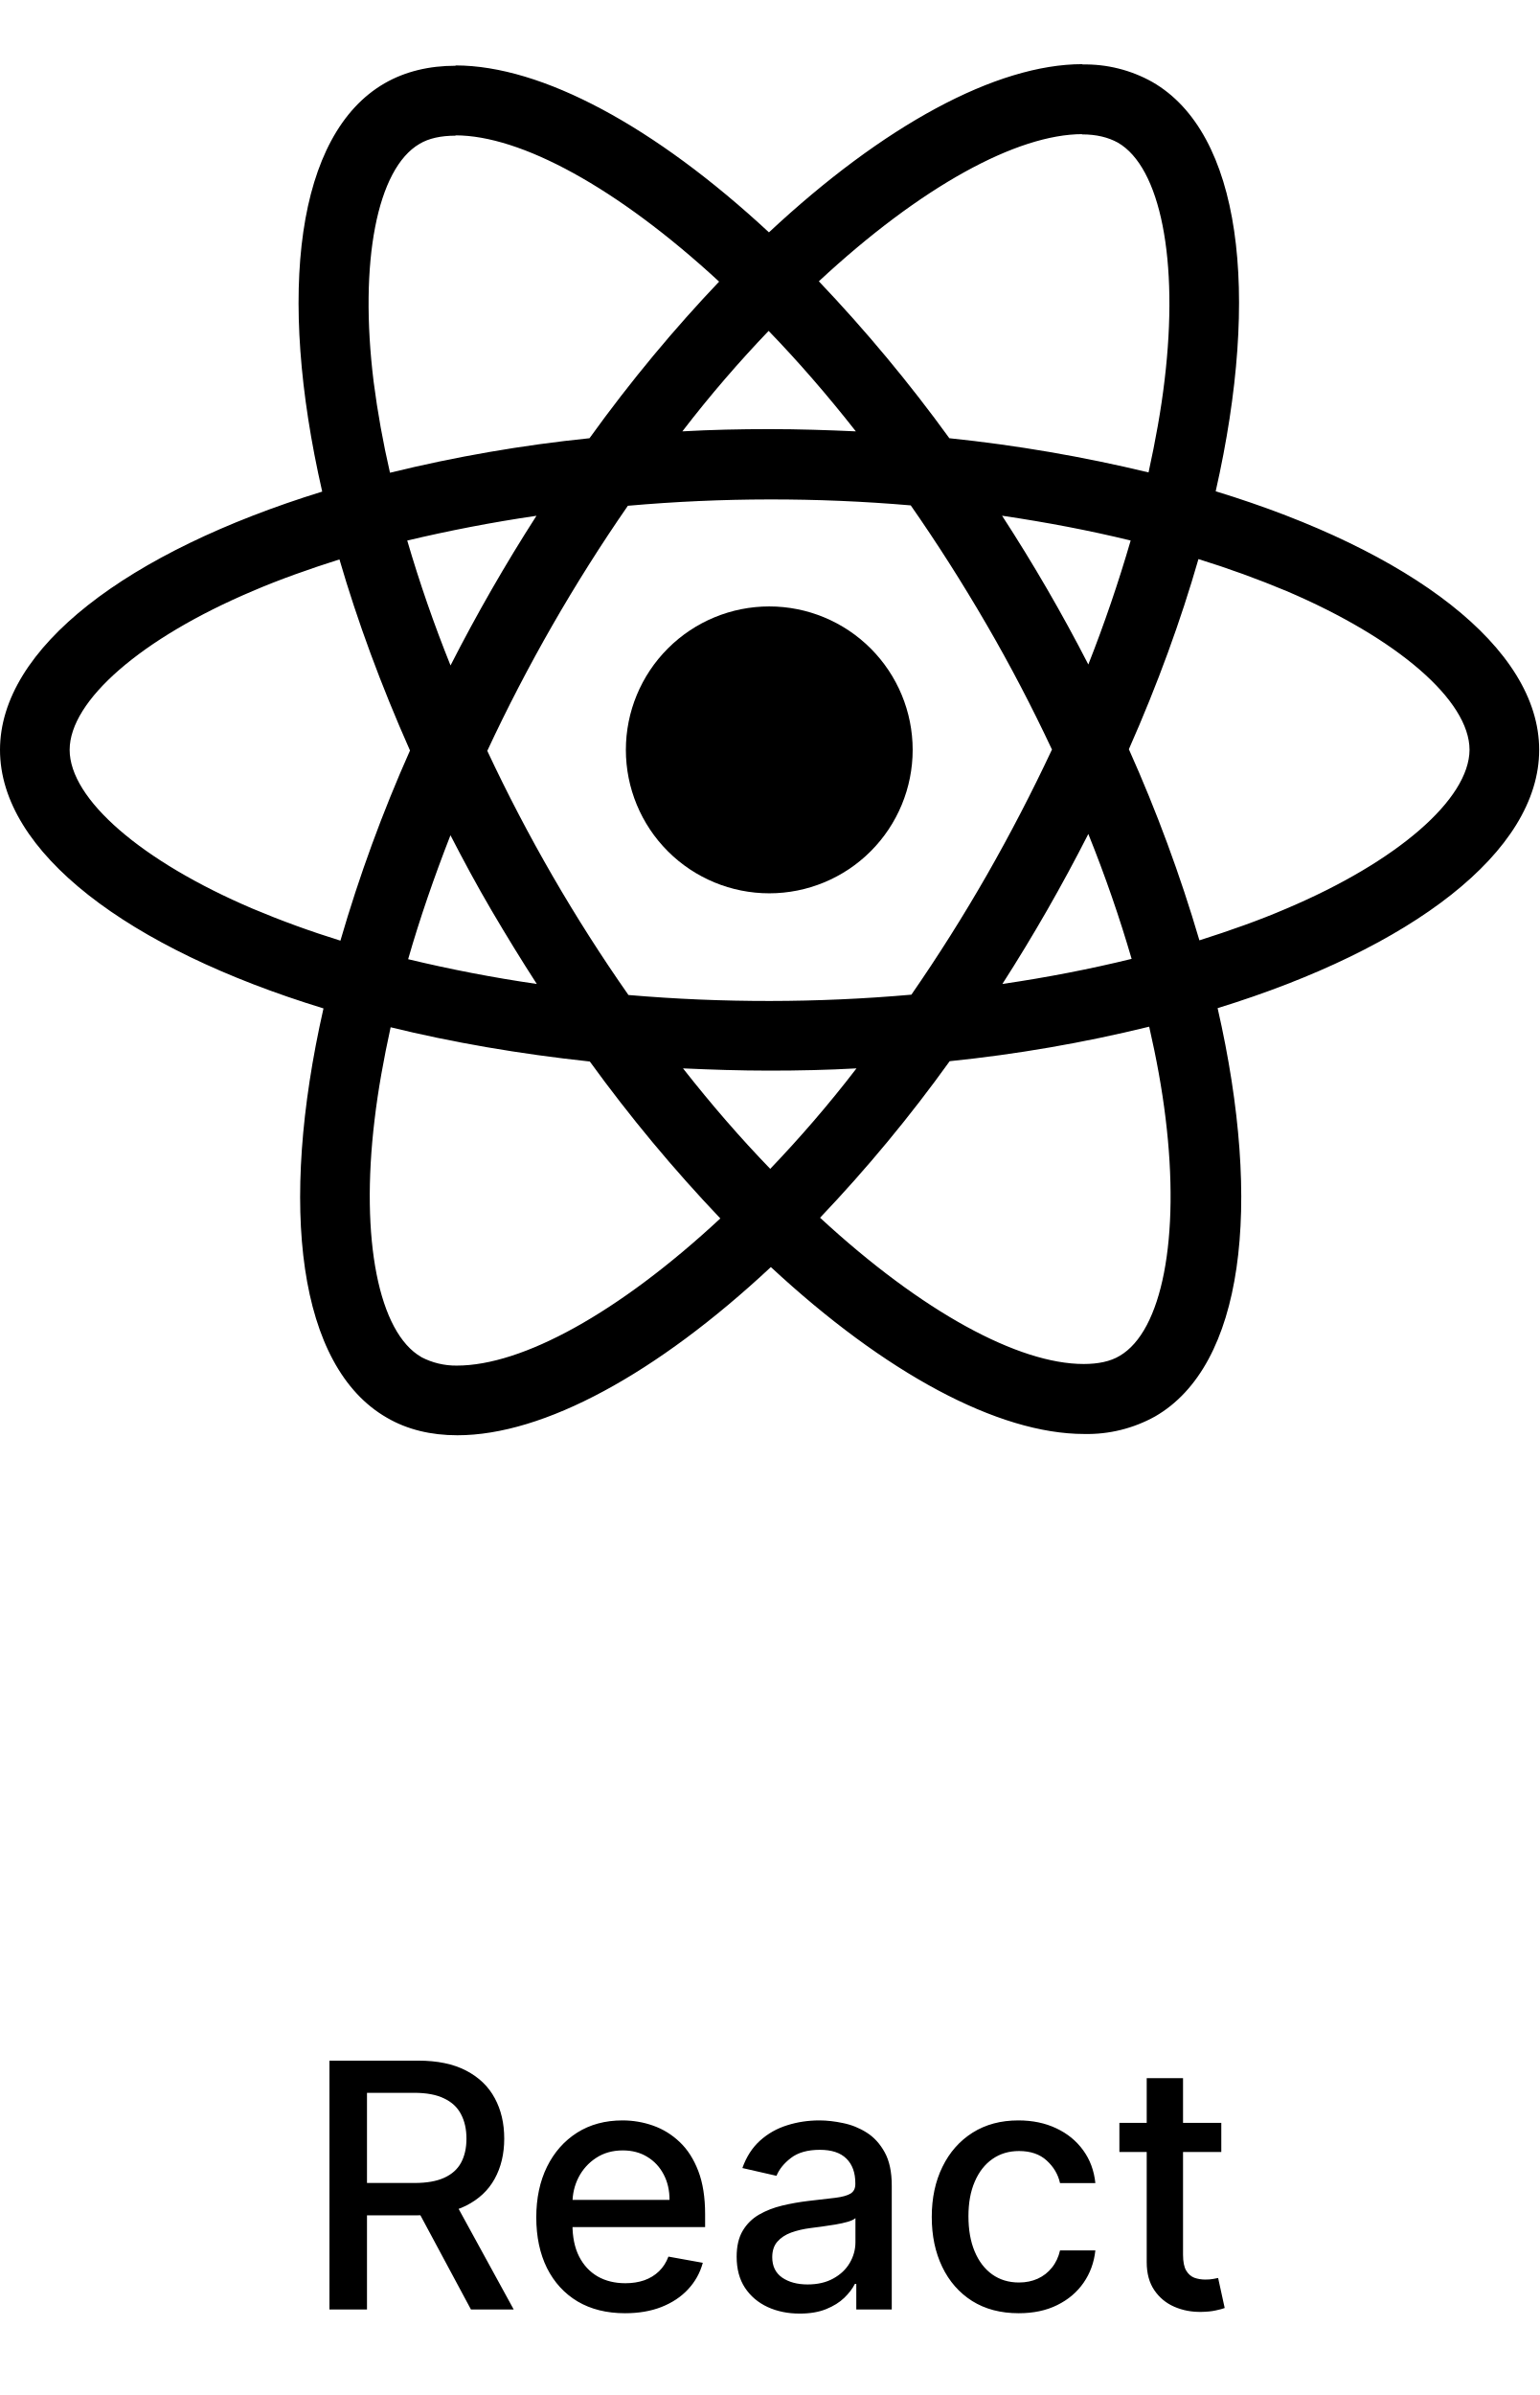
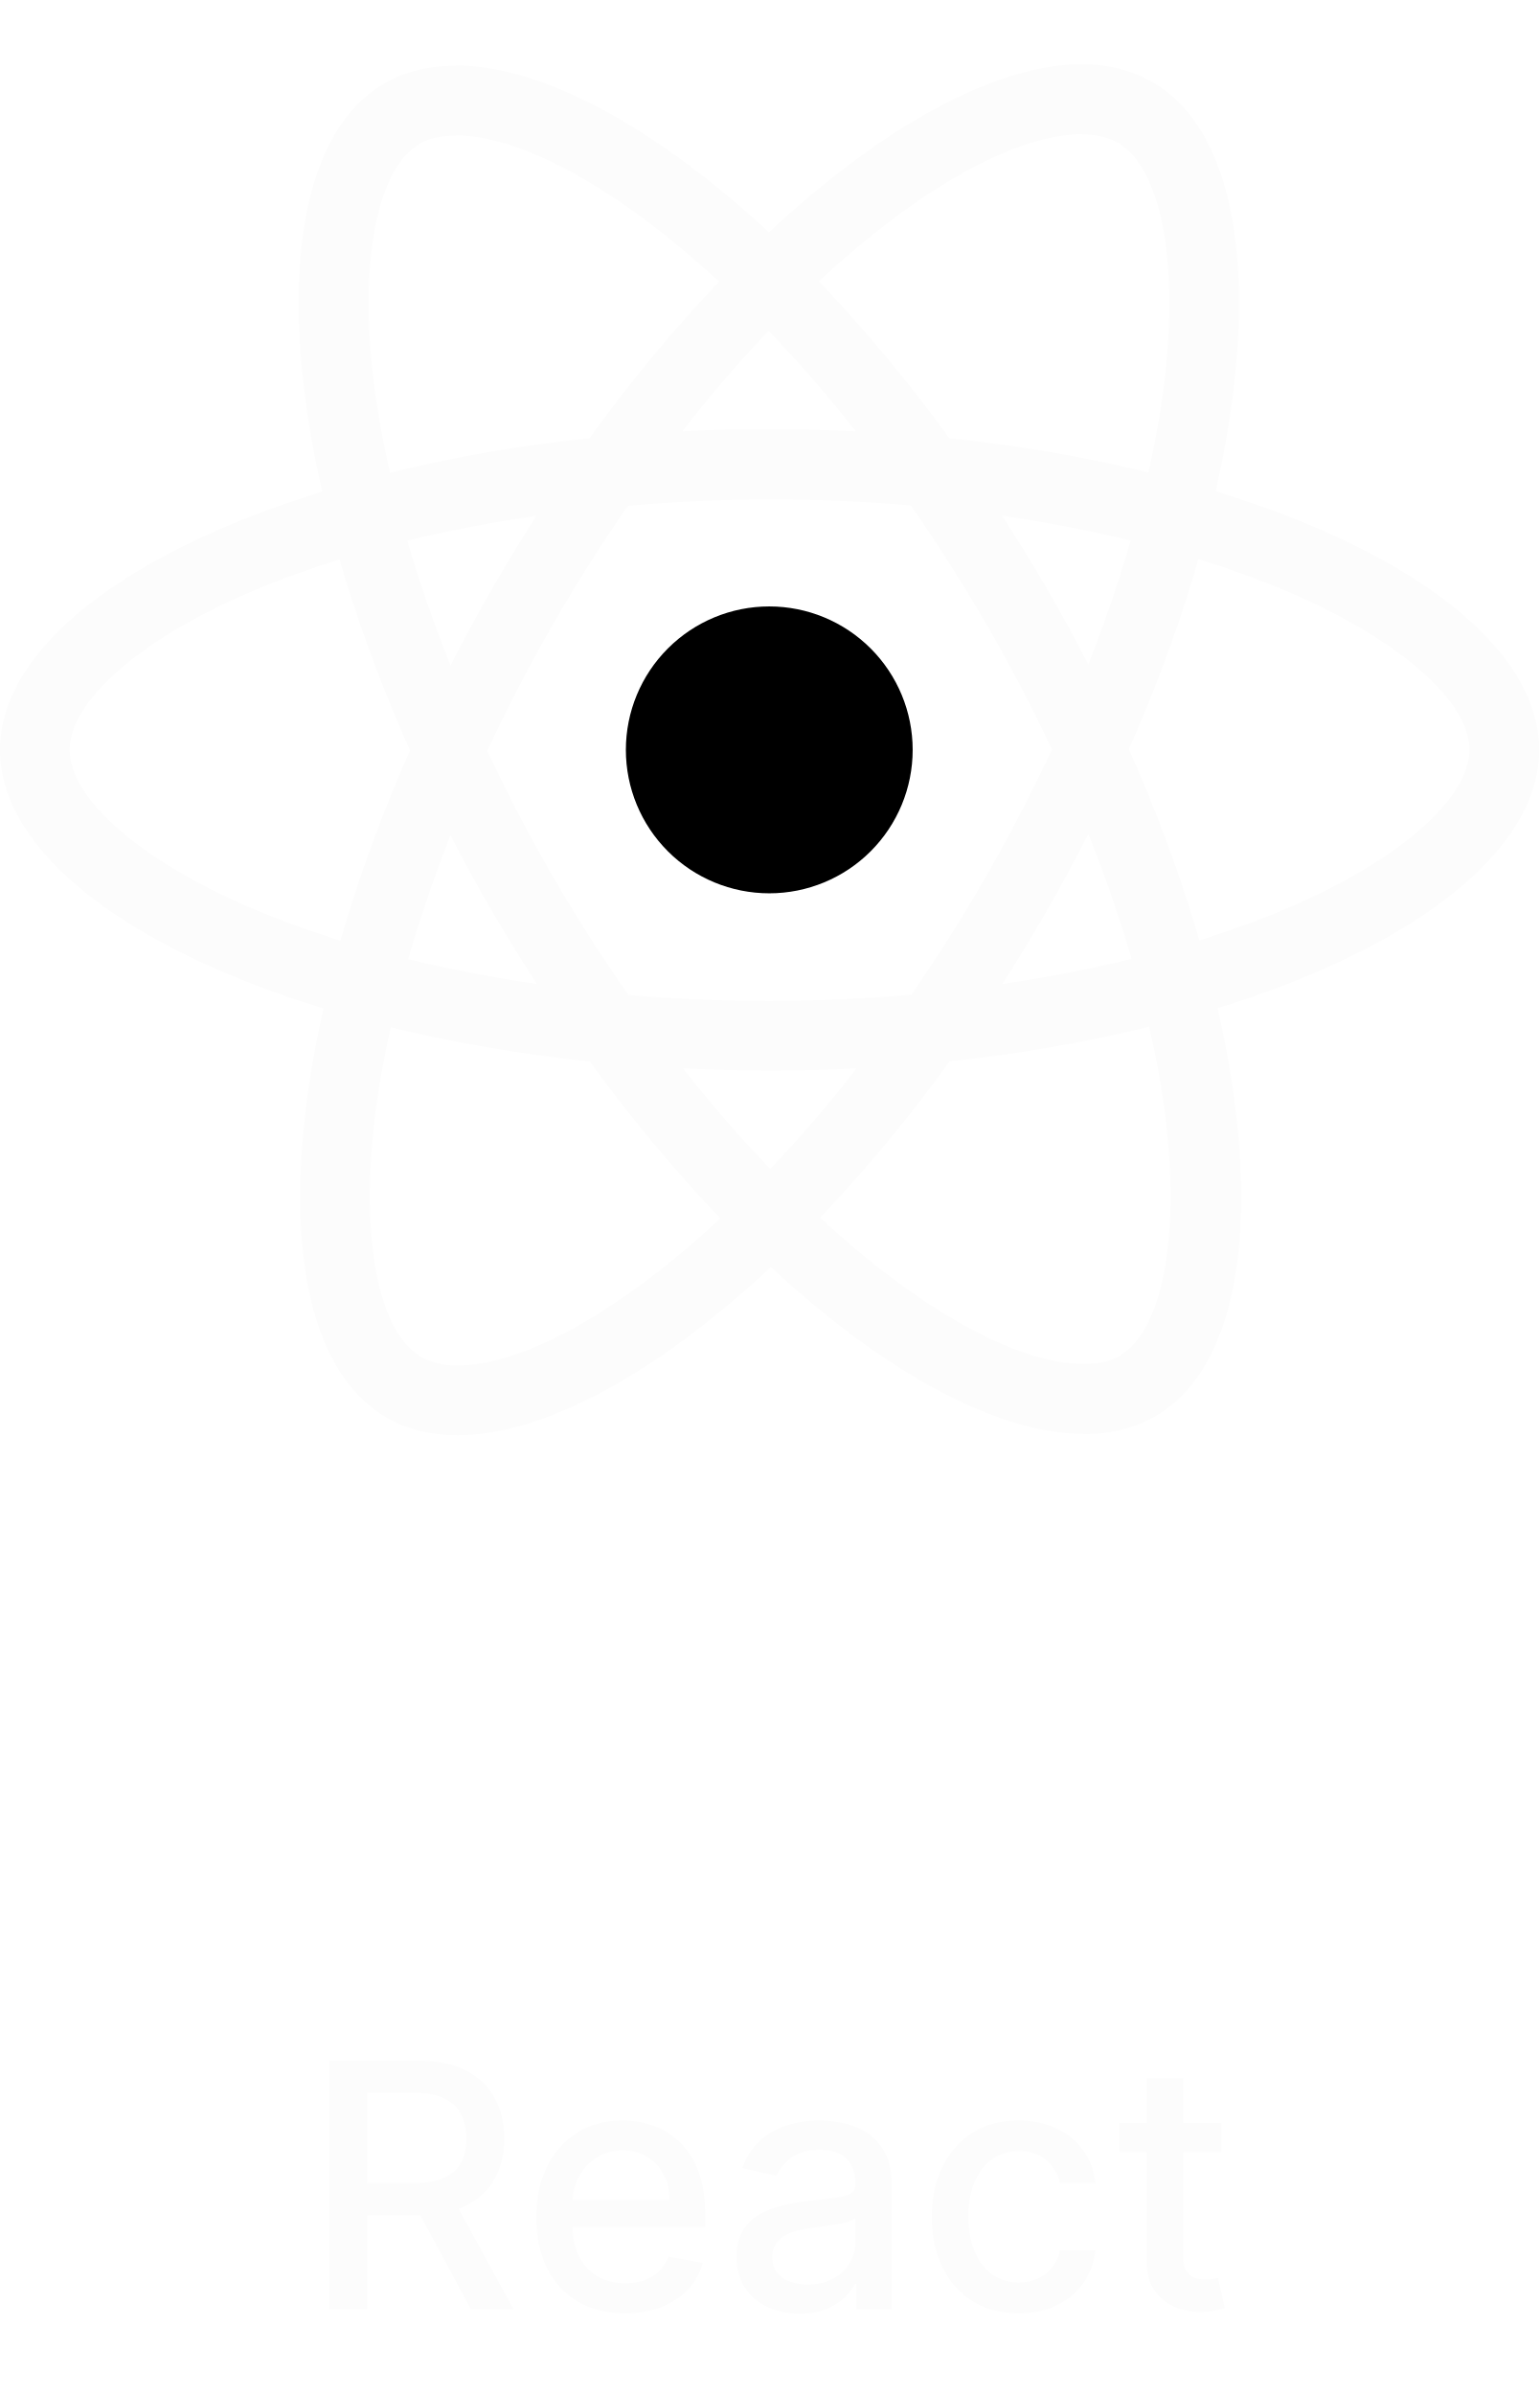
<svg xmlns="http://www.w3.org/2000/svg" width="72" height="112" viewBox="0 0 72 112" fill="none">
-   <path d="M15.411 108V96.364H19.559C20.46 96.364 21.209 96.519 21.803 96.829C22.402 97.14 22.849 97.57 23.144 98.119C23.44 98.665 23.587 99.296 23.587 100.011C23.587 100.723 23.438 101.35 23.139 101.892C22.843 102.43 22.396 102.848 21.798 103.148C21.203 103.447 20.455 103.597 19.553 103.597H16.411V102.085H19.394C19.962 102.085 20.424 102.004 20.78 101.841C21.14 101.678 21.404 101.441 21.57 101.131C21.737 100.82 21.82 100.447 21.82 100.011C21.82 99.572 21.735 99.191 21.565 98.869C21.398 98.547 21.135 98.301 20.775 98.131C20.419 97.956 19.951 97.869 19.371 97.869H17.167V108H15.411ZM21.155 102.75L24.03 108H22.03L19.212 102.75H21.155ZM29.239 108.176C28.38 108.176 27.639 107.992 27.018 107.625C26.4 107.254 25.923 106.733 25.586 106.062C25.253 105.388 25.086 104.598 25.086 103.693C25.086 102.799 25.253 102.011 25.586 101.33C25.923 100.648 26.393 100.116 26.995 99.733C27.601 99.35 28.309 99.159 29.12 99.159C29.613 99.159 30.09 99.24 30.552 99.403C31.014 99.566 31.429 99.822 31.796 100.17C32.164 100.519 32.453 100.972 32.666 101.528C32.878 102.081 32.984 102.754 32.984 103.545V104.148H26.046V102.875H31.319C31.319 102.428 31.228 102.032 31.046 101.688C30.864 101.339 30.609 101.064 30.279 100.864C29.953 100.663 29.571 100.562 29.131 100.562C28.654 100.562 28.238 100.68 27.881 100.915C27.529 101.146 27.256 101.449 27.063 101.824C26.874 102.195 26.779 102.598 26.779 103.034V104.028C26.779 104.612 26.881 105.108 27.086 105.517C27.294 105.926 27.584 106.239 27.955 106.455C28.326 106.667 28.76 106.773 29.256 106.773C29.578 106.773 29.872 106.727 30.137 106.636C30.402 106.542 30.631 106.402 30.825 106.216C31.018 106.03 31.166 105.801 31.268 105.528L32.876 105.818C32.747 106.292 32.516 106.706 32.182 107.062C31.853 107.415 31.438 107.689 30.938 107.886C30.442 108.08 29.876 108.176 29.239 108.176ZM37.408 108.193C36.855 108.193 36.355 108.091 35.908 107.886C35.461 107.678 35.107 107.377 34.846 106.983C34.588 106.589 34.459 106.106 34.459 105.534C34.459 105.042 34.554 104.636 34.744 104.318C34.933 104 35.189 103.748 35.511 103.562C35.833 103.377 36.193 103.237 36.59 103.142C36.988 103.047 37.393 102.975 37.806 102.926C38.329 102.866 38.753 102.816 39.079 102.778C39.405 102.737 39.641 102.67 39.789 102.58C39.937 102.489 40.011 102.341 40.011 102.136V102.097C40.011 101.6 39.87 101.216 39.59 100.943C39.314 100.67 38.901 100.534 38.352 100.534C37.78 100.534 37.329 100.661 36.999 100.915C36.673 101.165 36.448 101.443 36.323 101.75L34.727 101.386C34.916 100.856 35.193 100.428 35.556 100.102C35.923 99.773 36.346 99.534 36.823 99.386C37.3 99.235 37.802 99.159 38.329 99.159C38.677 99.159 39.047 99.201 39.437 99.284C39.831 99.364 40.198 99.511 40.539 99.727C40.884 99.943 41.166 100.252 41.386 100.653C41.605 101.051 41.715 101.568 41.715 102.205V108H40.056V106.807H39.988C39.878 107.027 39.713 107.242 39.494 107.455C39.274 107.667 38.992 107.843 38.647 107.983C38.302 108.123 37.889 108.193 37.408 108.193ZM37.778 106.83C38.247 106.83 38.649 106.737 38.982 106.551C39.319 106.366 39.575 106.123 39.749 105.824C39.927 105.521 40.016 105.197 40.016 104.852V103.727C39.956 103.788 39.838 103.845 39.664 103.898C39.494 103.947 39.298 103.991 39.079 104.028C38.859 104.062 38.645 104.095 38.437 104.125C38.228 104.152 38.054 104.174 37.914 104.193C37.584 104.235 37.283 104.305 37.011 104.403C36.742 104.502 36.526 104.644 36.363 104.83C36.204 105.011 36.124 105.254 36.124 105.557C36.124 105.977 36.28 106.295 36.59 106.511C36.901 106.723 37.297 106.83 37.778 106.83ZM47.654 108.176C46.809 108.176 46.082 107.985 45.472 107.602C44.866 107.216 44.4 106.684 44.075 106.006C43.749 105.328 43.586 104.551 43.586 103.676C43.586 102.79 43.753 102.008 44.086 101.33C44.419 100.648 44.889 100.116 45.495 99.733C46.101 99.35 46.815 99.159 47.637 99.159C48.3 99.159 48.891 99.282 49.41 99.528C49.929 99.771 50.347 100.112 50.666 100.551C50.987 100.991 51.179 101.504 51.239 102.091H49.586C49.495 101.682 49.287 101.33 48.961 101.034C48.639 100.739 48.207 100.591 47.666 100.591C47.192 100.591 46.777 100.716 46.421 100.966C46.069 101.212 45.794 101.564 45.597 102.023C45.4 102.477 45.302 103.015 45.302 103.636C45.302 104.273 45.398 104.822 45.592 105.284C45.785 105.746 46.057 106.104 46.41 106.358C46.766 106.612 47.184 106.739 47.666 106.739C47.987 106.739 48.279 106.68 48.541 106.562C48.806 106.441 49.027 106.269 49.205 106.045C49.387 105.822 49.514 105.553 49.586 105.239H51.239C51.179 105.803 50.995 106.307 50.688 106.75C50.381 107.193 49.97 107.542 49.455 107.795C48.944 108.049 48.343 108.176 47.654 108.176ZM57.13 99.273V100.636H52.363V99.273H57.13ZM53.641 97.182H55.34V105.438C55.34 105.767 55.389 106.015 55.488 106.182C55.586 106.345 55.713 106.456 55.869 106.517C56.028 106.574 56.2 106.602 56.386 106.602C56.522 106.602 56.641 106.593 56.744 106.574C56.846 106.555 56.925 106.54 56.982 106.528L57.289 107.932C57.191 107.97 57.05 108.008 56.869 108.045C56.687 108.087 56.459 108.11 56.187 108.114C55.74 108.121 55.323 108.042 54.937 107.875C54.55 107.708 54.238 107.451 53.999 107.102C53.761 106.754 53.641 106.316 53.641 105.79V97.182Z" fill="black" />
-   <path d="M72 35.067C72 30.297 66.027 25.776 56.868 22.974C58.983 13.641 58.044 6.213 53.904 3.834C52.901 3.272 51.766 2.989 50.616 3.015V6.285C51.291 6.285 51.834 6.42 52.29 6.669C54.285 7.815 55.152 12.171 54.477 17.778C54.315 19.158 54.051 20.61 53.727 22.092C50.66 21.353 47.547 20.819 44.409 20.493C42.54 17.914 40.5 15.462 38.304 13.155C43.089 8.709 47.58 6.273 50.634 6.273V3C46.596 3 41.313 5.877 35.97 10.866C30.63 5.91 25.344 3.06 21.309 3.06V6.33C24.348 6.33 28.854 8.754 33.639 13.17C31.584 15.33 29.529 17.778 27.576 20.493C24.431 20.815 21.313 21.354 18.243 22.107C17.919 20.702 17.663 19.283 17.478 17.853C16.788 12.243 17.64 7.887 19.623 6.729C20.061 6.465 20.634 6.345 21.309 6.345V3.075C20.079 3.075 18.96 3.339 17.994 3.894C13.869 6.273 12.945 13.683 15.072 22.989C5.943 25.809 0 30.312 0 35.067C0 39.837 5.973 44.358 15.132 47.157C13.017 56.493 13.956 63.921 18.096 66.297C19.05 66.855 20.166 67.119 21.396 67.119C25.434 67.119 30.717 64.242 36.06 59.253C41.4 64.212 46.683 67.059 50.721 67.059C51.879 67.084 53.023 66.8 54.036 66.237C58.161 63.861 59.085 56.451 56.958 47.145C66.057 44.343 72 39.822 72 35.067ZM52.89 25.278C52.32 27.24 51.659 29.174 50.91 31.074C49.684 28.688 48.337 26.366 46.875 24.117C48.96 24.426 50.97 24.807 52.893 25.278H52.89ZM46.17 40.908C45.071 42.826 43.891 44.697 42.633 46.515C38.23 46.903 33.801 46.908 29.397 46.53C26.871 42.922 24.662 39.101 22.794 35.112C24.659 31.113 26.859 27.28 29.37 23.652C33.772 23.263 38.2 23.257 42.603 23.634C43.821 25.38 45.012 27.246 46.155 29.214C47.271 31.134 48.285 33.084 49.209 35.052C48.275 37.044 47.261 38.997 46.17 40.908ZM50.91 39C51.702 40.965 52.38 42.933 52.935 44.841C51.015 45.312 48.987 45.708 46.89 46.014C48.346 43.744 49.687 41.403 50.91 39ZM36.03 54.66C34.665 53.25 33.3 51.681 31.95 49.962C33.27 50.022 34.62 50.067 35.985 50.067C37.365 50.067 38.73 50.037 40.065 49.962C38.745 51.681 37.38 53.25 36.03 54.66ZM25.11 46.014C23.087 45.721 21.079 45.334 19.092 44.856C19.635 42.963 20.31 41.01 21.072 39.06C21.675 40.23 22.308 41.406 22.998 42.582C23.688 43.755 24.39 44.901 25.11 46.014ZM35.955 15.474C37.32 16.884 38.685 18.453 40.035 20.172C38.715 20.112 37.365 20.067 36 20.067C34.62 20.067 33.255 20.097 31.92 20.172C33.24 18.453 34.605 16.884 35.955 15.474ZM25.095 24.12C23.64 26.385 22.298 28.721 21.075 31.119C20.305 29.206 19.629 27.257 19.05 25.278C20.97 24.822 22.998 24.426 25.095 24.12ZM11.814 42.492C6.618 40.278 3.258 37.371 3.258 35.067C3.258 32.763 6.618 29.841 11.814 27.642C13.074 27.099 14.454 26.613 15.879 26.16C16.716 29.034 17.817 32.028 19.179 35.097C17.893 37.984 16.806 40.954 15.924 43.989C14.53 43.557 13.159 43.058 11.814 42.492ZM19.71 63.462C17.715 62.322 16.848 57.96 17.523 52.356C17.685 50.976 17.949 49.521 18.273 48.039C21.147 48.744 24.288 49.287 27.591 49.641C29.46 52.22 31.5 54.672 33.696 56.979C28.911 61.425 24.42 63.861 21.366 63.861C20.79 63.867 20.221 63.731 19.71 63.465V63.462ZM54.522 52.281C55.212 57.888 54.36 62.247 52.377 63.405C51.939 63.669 51.366 63.786 50.691 63.786C47.652 63.786 43.146 61.365 38.361 56.946C40.548 54.648 42.574 52.202 44.424 49.626C47.569 49.304 50.687 48.765 53.757 48.012C54.096 49.494 54.357 50.916 54.522 52.281ZM60.171 42.492C58.911 43.035 57.531 43.521 56.106 43.974C55.209 40.924 54.106 37.938 52.806 35.037C54.156 31.986 55.239 29.007 56.061 26.145C57.459 26.578 58.836 27.078 60.186 27.642C65.382 29.856 68.742 32.763 68.742 35.067C68.727 37.371 65.367 40.293 60.171 42.492Z" fill="black" />
+   <path d="M15.411 108V96.364H19.559C20.46 96.364 21.209 96.519 21.803 96.829C22.402 97.14 22.849 97.57 23.144 98.119C23.44 98.665 23.587 99.296 23.587 100.011C23.587 100.723 23.438 101.35 23.139 101.892C22.843 102.43 22.396 102.848 21.798 103.148C21.203 103.447 20.455 103.597 19.553 103.597H16.411V102.085H19.394C19.962 102.085 20.424 102.004 20.78 101.841C21.14 101.678 21.404 101.441 21.57 101.131C21.737 100.82 21.82 100.447 21.82 100.011C21.82 99.572 21.735 99.191 21.565 98.869C21.398 98.547 21.135 98.301 20.775 98.131C20.419 97.956 19.951 97.869 19.371 97.869H17.167V108H15.411ZM21.155 102.75L24.03 108H22.03L19.212 102.75H21.155ZM29.239 108.176C28.38 108.176 27.639 107.992 27.018 107.625C26.4 107.254 25.923 106.733 25.586 106.062C25.253 105.388 25.086 104.598 25.086 103.693C25.086 102.799 25.253 102.011 25.586 101.33C25.923 100.648 26.393 100.116 26.995 99.733C27.601 99.35 28.309 99.159 29.12 99.159C29.613 99.159 30.09 99.24 30.552 99.403C31.014 99.566 31.429 99.822 31.796 100.17C32.164 100.519 32.453 100.972 32.666 101.528C32.878 102.081 32.984 102.754 32.984 103.545V104.148H26.046V102.875H31.319C31.319 102.428 31.228 102.032 31.046 101.688C30.864 101.339 30.609 101.064 30.279 100.864C29.953 100.663 29.571 100.562 29.131 100.562C28.654 100.562 28.238 100.68 27.881 100.915C27.529 101.146 27.256 101.449 27.063 101.824C26.874 102.195 26.779 102.598 26.779 103.034V104.028C26.779 104.612 26.881 105.108 27.086 105.517C27.294 105.926 27.584 106.239 27.955 106.455C28.326 106.667 28.76 106.773 29.256 106.773C29.578 106.773 29.872 106.727 30.137 106.636C30.402 106.542 30.631 106.402 30.825 106.216C31.018 106.03 31.166 105.801 31.268 105.528L32.876 105.818C32.747 106.292 32.516 106.706 32.182 107.062C31.853 107.415 31.438 107.689 30.938 107.886C30.442 108.08 29.876 108.176 29.239 108.176ZM37.408 108.193C36.855 108.193 36.355 108.091 35.908 107.886C35.461 107.678 35.107 107.377 34.846 106.983C34.588 106.589 34.459 106.106 34.459 105.534C34.459 105.042 34.554 104.636 34.744 104.318C34.933 104 35.189 103.748 35.511 103.562C35.833 103.377 36.193 103.237 36.59 103.142C36.988 103.047 37.393 102.975 37.806 102.926C38.329 102.866 38.753 102.816 39.079 102.778C39.405 102.737 39.641 102.67 39.789 102.58C39.937 102.489 40.011 102.341 40.011 102.136V102.097C40.011 101.6 39.87 101.216 39.59 100.943C39.314 100.67 38.901 100.534 38.352 100.534C37.78 100.534 37.329 100.661 36.999 100.915C36.673 101.165 36.448 101.443 36.323 101.75L34.727 101.386C34.916 100.856 35.193 100.428 35.556 100.102C35.923 99.773 36.346 99.534 36.823 99.386C37.3 99.235 37.802 99.159 38.329 99.159C38.677 99.159 39.047 99.201 39.437 99.284C39.831 99.364 40.198 99.511 40.539 99.727C40.884 99.943 41.166 100.252 41.386 100.653C41.605 101.051 41.715 101.568 41.715 102.205V108H40.056V106.807H39.988C39.878 107.027 39.713 107.242 39.494 107.455C39.274 107.667 38.992 107.843 38.647 107.983C38.302 108.123 37.889 108.193 37.408 108.193ZM37.778 106.83C38.247 106.83 38.649 106.737 38.982 106.551C39.319 106.366 39.575 106.123 39.749 105.824C39.927 105.521 40.016 105.197 40.016 104.852V103.727C39.956 103.788 39.838 103.845 39.664 103.898C39.494 103.947 39.298 103.991 39.079 104.028C38.859 104.062 38.645 104.095 38.437 104.125C38.228 104.152 38.054 104.174 37.914 104.193C37.584 104.235 37.283 104.305 37.011 104.403C36.742 104.502 36.526 104.644 36.363 104.83C36.204 105.011 36.124 105.254 36.124 105.557C36.124 105.977 36.28 106.295 36.59 106.511C36.901 106.723 37.297 106.83 37.778 106.83ZM47.654 108.176C46.809 108.176 46.082 107.985 45.472 107.602C44.866 107.216 44.4 106.684 44.075 106.006C43.749 105.328 43.586 104.551 43.586 103.676C43.586 102.79 43.753 102.008 44.086 101.33C44.419 100.648 44.889 100.116 45.495 99.733C46.101 99.35 46.815 99.159 47.637 99.159C48.3 99.159 48.891 99.282 49.41 99.528C49.929 99.771 50.347 100.112 50.666 100.551C50.987 100.991 51.179 101.504 51.239 102.091H49.586C49.495 101.682 49.287 101.33 48.961 101.034C48.639 100.739 48.207 100.591 47.666 100.591C47.192 100.591 46.777 100.716 46.421 100.966C46.069 101.212 45.794 101.564 45.597 102.023C45.4 102.477 45.302 103.015 45.302 103.636C45.302 104.273 45.398 104.822 45.592 105.284C45.785 105.746 46.057 106.104 46.41 106.358C46.766 106.612 47.184 106.739 47.666 106.739C47.987 106.739 48.279 106.68 48.541 106.562C48.806 106.441 49.027 106.269 49.205 106.045C49.387 105.822 49.514 105.553 49.586 105.239H51.239C51.179 105.803 50.995 106.307 50.688 106.75C50.381 107.193 49.97 107.542 49.455 107.795C48.944 108.049 48.343 108.176 47.654 108.176ZM57.13 99.273V100.636H52.363V99.273H57.13ZM53.641 97.182H55.34V105.438C55.34 105.767 55.389 106.015 55.488 106.182C55.586 106.345 55.713 106.456 55.869 106.517C56.028 106.574 56.2 106.602 56.386 106.602C56.522 106.602 56.641 106.593 56.744 106.574C56.846 106.555 56.925 106.54 56.982 106.528L57.289 107.932C57.191 107.97 57.05 108.008 56.869 108.045C56.687 108.087 56.459 108.11 56.187 108.114C55.74 108.121 55.323 108.042 54.937 107.875C54.55 107.708 54.238 107.451 53.999 107.102C53.761 106.754 53.641 106.316 53.641 105.79V97.182Z" fill="#fcfcfc" />
+   <path d="M72 35.067C72 30.297 66.027 25.776 56.868 22.974C58.983 13.641 58.044 6.213 53.904 3.834C52.901 3.272 51.766 2.989 50.616 3.015V6.285C51.291 6.285 51.834 6.42 52.29 6.669C54.285 7.815 55.152 12.171 54.477 17.778C54.315 19.158 54.051 20.61 53.727 22.092C50.66 21.353 47.547 20.819 44.409 20.493C42.54 17.914 40.5 15.462 38.304 13.155C43.089 8.709 47.58 6.273 50.634 6.273V3C46.596 3 41.313 5.877 35.97 10.866C30.63 5.91 25.344 3.06 21.309 3.06V6.33C24.348 6.33 28.854 8.754 33.639 13.17C31.584 15.33 29.529 17.778 27.576 20.493C24.431 20.815 21.313 21.354 18.243 22.107C17.919 20.702 17.663 19.283 17.478 17.853C16.788 12.243 17.64 7.887 19.623 6.729C20.061 6.465 20.634 6.345 21.309 6.345V3.075C20.079 3.075 18.96 3.339 17.994 3.894C13.869 6.273 12.945 13.683 15.072 22.989C5.943 25.809 0 30.312 0 35.067C0 39.837 5.973 44.358 15.132 47.157C13.017 56.493 13.956 63.921 18.096 66.297C19.05 66.855 20.166 67.119 21.396 67.119C25.434 67.119 30.717 64.242 36.06 59.253C41.4 64.212 46.683 67.059 50.721 67.059C51.879 67.084 53.023 66.8 54.036 66.237C58.161 63.861 59.085 56.451 56.958 47.145C66.057 44.343 72 39.822 72 35.067ZM52.89 25.278C52.32 27.24 51.659 29.174 50.91 31.074C49.684 28.688 48.337 26.366 46.875 24.117C48.96 24.426 50.97 24.807 52.893 25.278H52.89ZM46.17 40.908C45.071 42.826 43.891 44.697 42.633 46.515C38.23 46.903 33.801 46.908 29.397 46.53C26.871 42.922 24.662 39.101 22.794 35.112C24.659 31.113 26.859 27.28 29.37 23.652C33.772 23.263 38.2 23.257 42.603 23.634C43.821 25.38 45.012 27.246 46.155 29.214C47.271 31.134 48.285 33.084 49.209 35.052C48.275 37.044 47.261 38.997 46.17 40.908ZM50.91 39C51.702 40.965 52.38 42.933 52.935 44.841C51.015 45.312 48.987 45.708 46.89 46.014C48.346 43.744 49.687 41.403 50.91 39ZM36.03 54.66C34.665 53.25 33.3 51.681 31.95 49.962C33.27 50.022 34.62 50.067 35.985 50.067C37.365 50.067 38.73 50.037 40.065 49.962C38.745 51.681 37.38 53.25 36.03 54.66ZM25.11 46.014C23.087 45.721 21.079 45.334 19.092 44.856C19.635 42.963 20.31 41.01 21.072 39.06C21.675 40.23 22.308 41.406 22.998 42.582C23.688 43.755 24.39 44.901 25.11 46.014ZM35.955 15.474C37.32 16.884 38.685 18.453 40.035 20.172C38.715 20.112 37.365 20.067 36 20.067C34.62 20.067 33.255 20.097 31.92 20.172C33.24 18.453 34.605 16.884 35.955 15.474ZM25.095 24.12C23.64 26.385 22.298 28.721 21.075 31.119C20.305 29.206 19.629 27.257 19.05 25.278C20.97 24.822 22.998 24.426 25.095 24.12ZM11.814 42.492C6.618 40.278 3.258 37.371 3.258 35.067C3.258 32.763 6.618 29.841 11.814 27.642C13.074 27.099 14.454 26.613 15.879 26.16C16.716 29.034 17.817 32.028 19.179 35.097C17.893 37.984 16.806 40.954 15.924 43.989C14.53 43.557 13.159 43.058 11.814 42.492ZM19.71 63.462C17.715 62.322 16.848 57.96 17.523 52.356C17.685 50.976 17.949 49.521 18.273 48.039C21.147 48.744 24.288 49.287 27.591 49.641C29.46 52.22 31.5 54.672 33.696 56.979C28.911 61.425 24.42 63.861 21.366 63.861C20.79 63.867 20.221 63.731 19.71 63.465V63.462ZM54.522 52.281C55.212 57.888 54.36 62.247 52.377 63.405C51.939 63.669 51.366 63.786 50.691 63.786C47.652 63.786 43.146 61.365 38.361 56.946C40.548 54.648 42.574 52.202 44.424 49.626C47.569 49.304 50.687 48.765 53.757 48.012C54.096 49.494 54.357 50.916 54.522 52.281ZM60.171 42.492C58.911 43.035 57.531 43.521 56.106 43.974C55.209 40.924 54.106 37.938 52.806 35.037C54.156 31.986 55.239 29.007 56.061 26.145C57.459 26.578 58.836 27.078 60.186 27.642C65.382 29.856 68.742 32.763 68.742 35.067C68.727 37.371 65.367 40.293 60.171 42.492Z" fill="#fcfcfc" />
  <path d="M35.985 41.775C37.764 41.775 39.47 41.068 40.728 39.81C41.986 38.552 42.693 36.846 42.693 35.067C42.693 33.288 41.986 31.582 40.728 30.324C39.47 29.066 37.764 28.359 35.985 28.359C34.206 28.359 32.5 29.066 31.242 30.324C29.984 31.582 29.277 33.288 29.277 35.067C29.277 36.846 29.984 38.552 31.242 39.81C32.5 41.068 34.206 41.775 35.985 41.775Z" fill="black" />
</svg>
